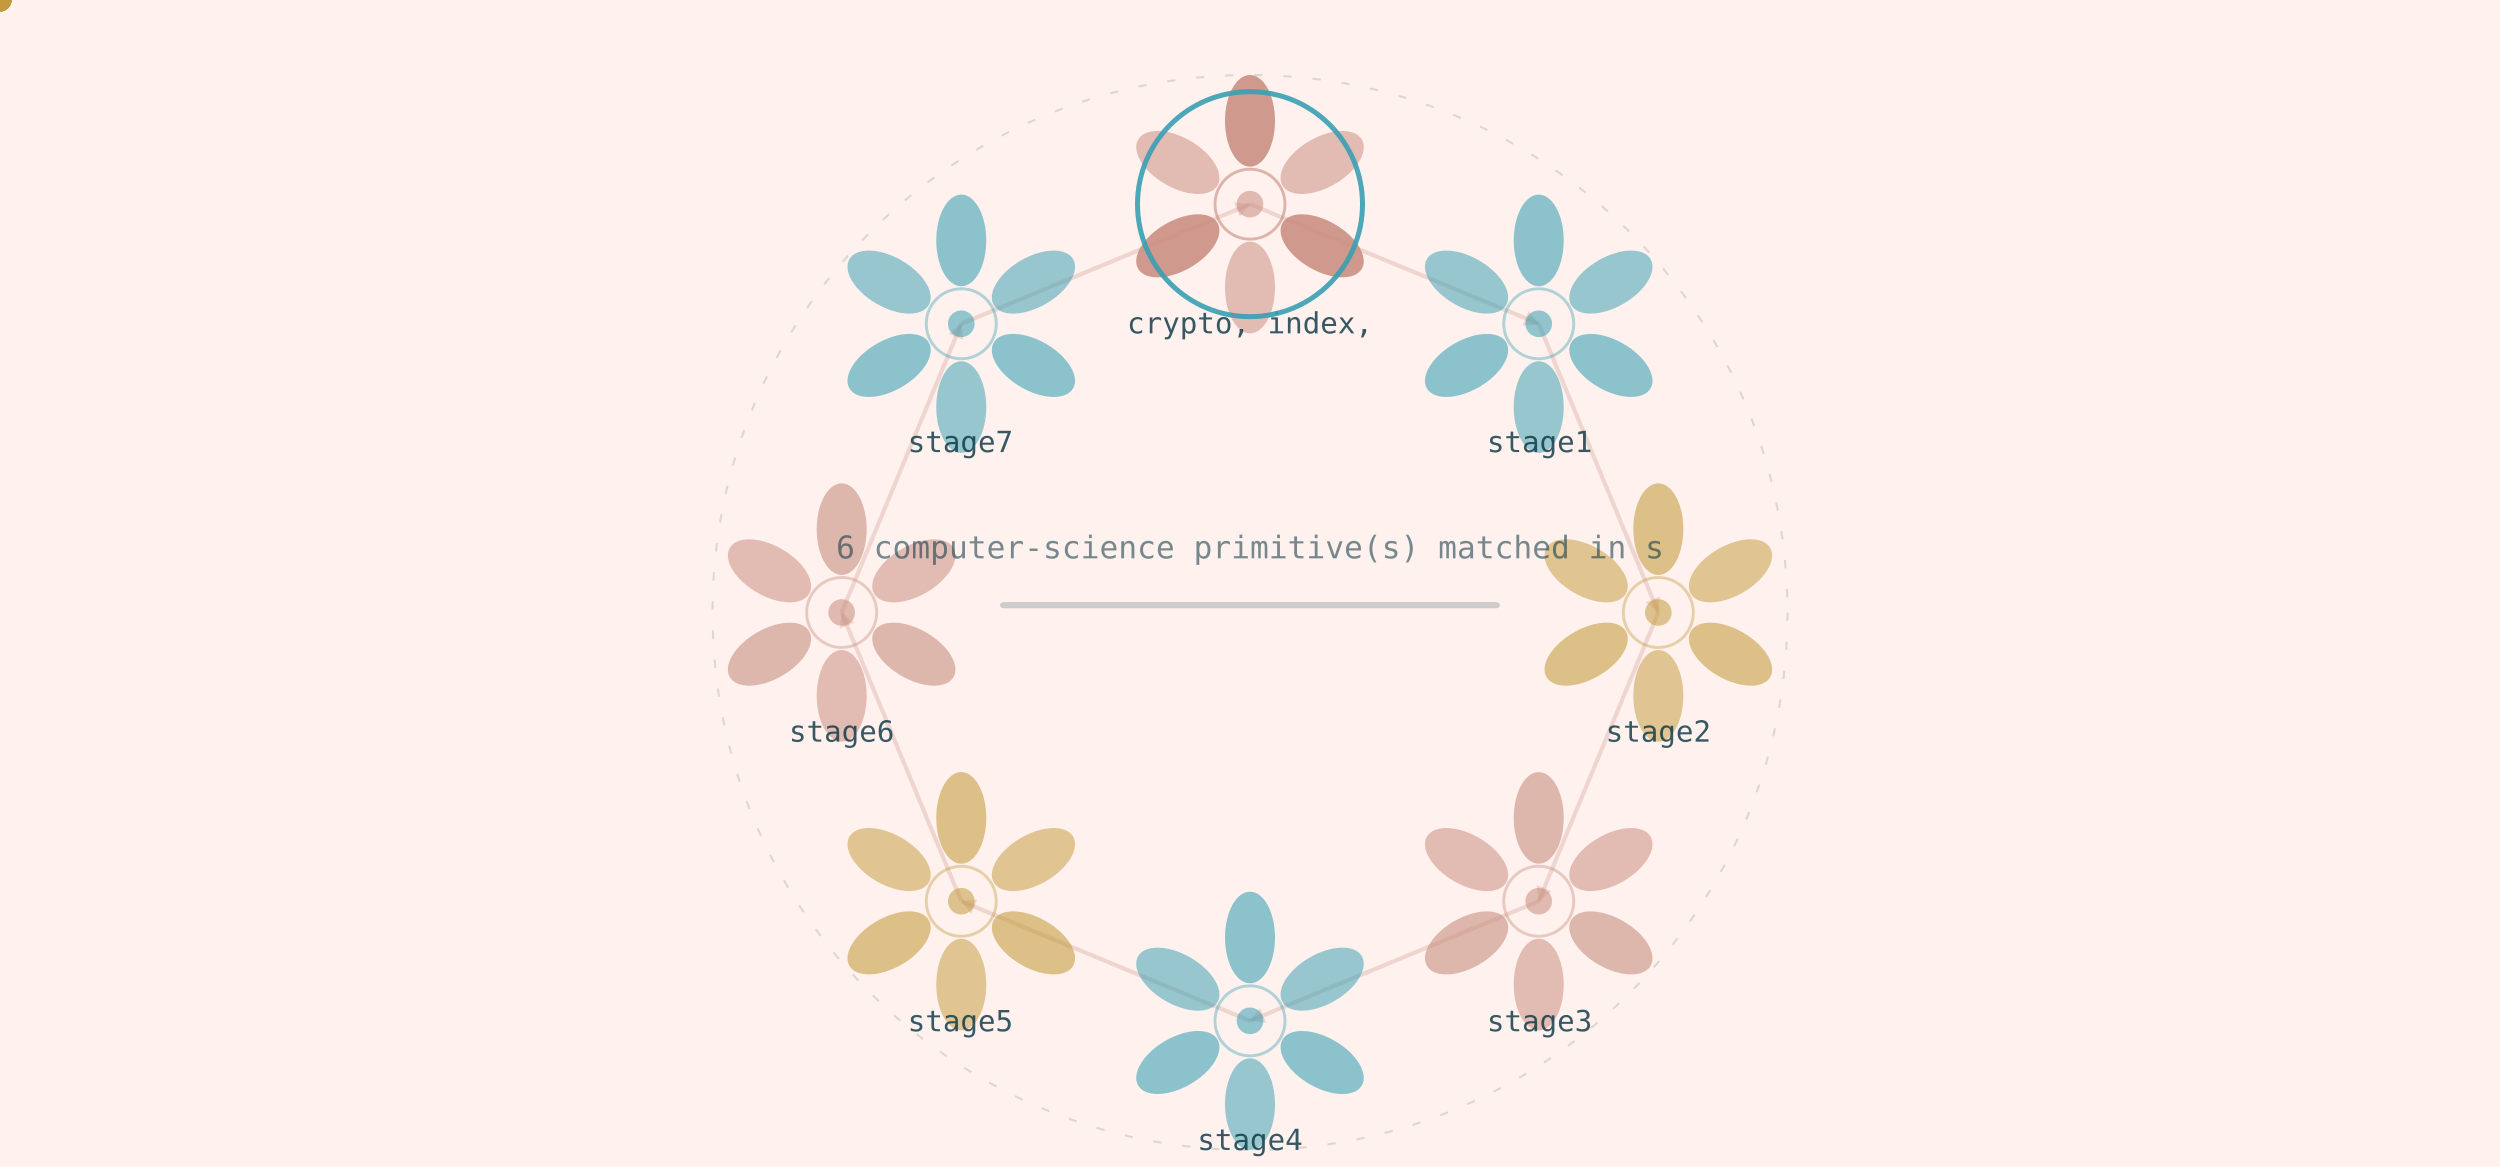
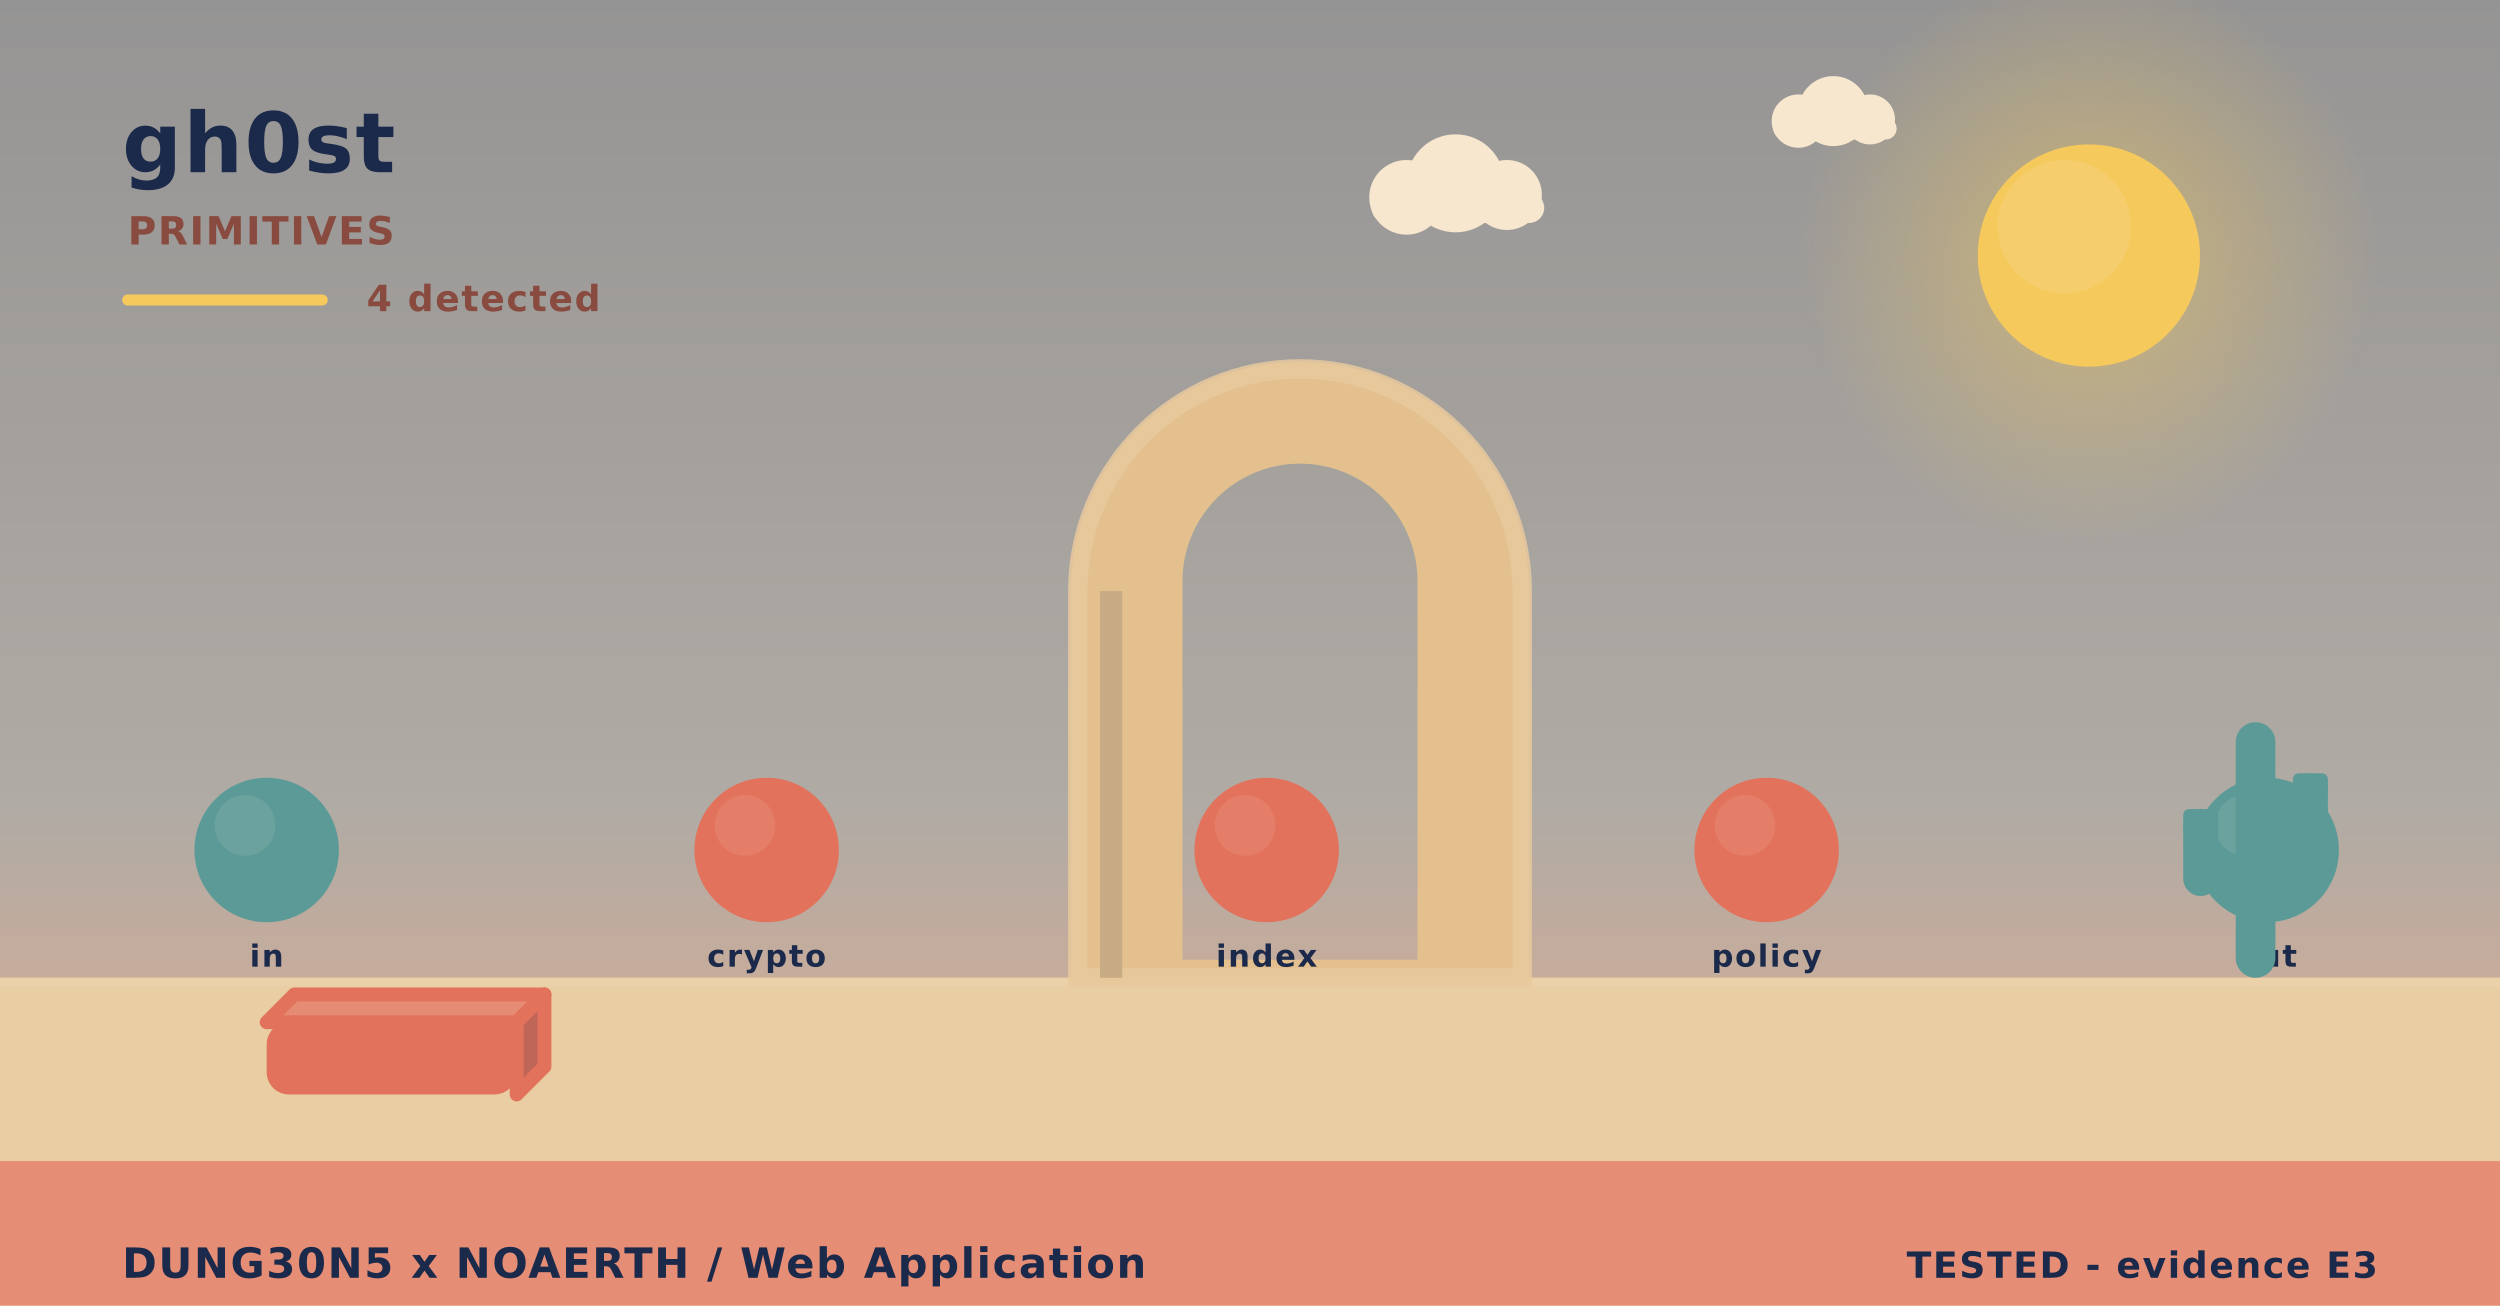
- <svg xmlns="http://www.w3.org/2000/svg" viewBox="0 0 1200 560" width="1200" height="560" role="img" aria-label="gh0st state machine">
-   <rect width="1200" height="560" fill="#fff1ed" />
-   <defs>
-     <linearGradient id="gs" x1="0" y1="0" x2="1" y2="1">
-       <stop offset="0%" stop-color="#c78c7e" />
-       <stop offset="100%" stop-color="#389eb2" />
-     </linearGradient>
-   </defs>
-   <circle cx="600.00" cy="294.00" r="258.00" fill="none" stroke="rgba(6,50,65,0.140)" stroke-width="1.00" opacity="1.00" stroke-dasharray="4 10" />
-   <line x1="600.00" y1="98.00" x2="738.59" y2="155.41" stroke="rgba(199,140,126,0.500)" stroke-width="2.00" opacity="0.55" />
-   <polygon points="738.59,155.41 733.76,149.29 730.86,156.32" fill="rgba(199,140,126,0.500)" opacity="0.55" />
-   <g opacity="0.9">
-     <circle cx="0.00" cy="0.00" r="5.50" fill="#c29b3e" opacity="1.00" />
-     <animateTransform attributeName="transform" type="translate" values="600.00,98.00 738.59,155.41" dur="7.45s" begin="0.0s" repeatCount="indefinite" />
-     <animateTransform attributeName="transform" type="translate" values="738.59,155.41 600.00,98.00" dur="7.45s" begin="3.725s" repeatCount="indefinite" />
+ <svg xmlns="http://www.w3.org/2000/svg" width="900" height="470" viewBox="0 0 900 470" role="img" aria-label="gh0st - how it behaves">
+   <linearGradient id="skys" x1="0" y1="0" x2="0" y2="1">
+     <stop offset="0" stop-color="#959494" />
+     <stop offset="0.62" stop-color="#b0aba4" />
+     <stop offset="1" stop-color="#f3ad8a" />
+   </linearGradient>
+   <rect width="900" height="470" fill="url(#skys)" />
+   <radialGradient id="suns">
+     <stop offset="0.35" stop-color="#f5c95c" stop-opacity="0.34" />
+     <stop offset="1" stop-color="#f5c95c" stop-opacity="0" />
+   </radialGradient>
+   <circle cx="752" cy="92" r="104" fill="url(#suns)" />
+   <circle cx="752" cy="92" r="40" fill="#f5c95c" />
+   <circle cx="743.2" cy="81.6" r="24" fill="#f5d27e" opacity="0.5" />
+   <g>
+     <circle cx="524" cy="66" r="17.64" fill="#f6e7ce" />
+     <circle cx="506.36" cy="71.04" r="13.44" fill="#f6e7ce" />
+     <circle cx="542.48" cy="70.2" r="12.6" fill="#f6e7ce" />
+     <rect x="493.76" y="69.36" width="62.16" height="10.92" rx="5.46" fill="#f6e7ce" />
+     <animateTransform attributeName="transform" type="translate" values="0 0;24 0;0 0" dur="36s" begin="0s" repeatCount="indefinite" />
  </g>
-   <line x1="738.59" y1="155.41" x2="796.00" y2="294.00" stroke="rgba(199,140,126,0.500)" stroke-width="2.00" opacity="0.55" />
-   <polygon points="796.00,294.00 796.91,286.26 789.89,289.17" fill="rgba(199,140,126,0.500)" opacity="0.55" />
-   <g opacity="0.9">
-     <circle cx="0.00" cy="0.00" r="5.50" fill="#c29b3e" opacity="1.00" />
-     <animateTransform attributeName="transform" type="translate" values="738.59,155.41 796.00,294.00" dur="7.45s" begin="0.931s" repeatCount="indefinite" />
-     <animateTransform attributeName="transform" type="translate" values="796.00,294.00 738.59,155.41" dur="7.45s" begin="4.656s" repeatCount="indefinite" />
+   <g>
+     <circle cx="660" cy="40" r="12.6" fill="#f6e7ce" />
+     <circle cx="647.4" cy="43.6" r="9.6" fill="#f6e7ce" />
+     <circle cx="673.2" cy="43" r="9" fill="#f6e7ce" />
+     <rect x="638.4" y="42.4" width="44.4" height="7.8" rx="3.9" fill="#f6e7ce" />
+     <animateTransform attributeName="transform" type="translate" values="0 0;-18 0;0 0" dur="46s" begin="3s" repeatCount="indefinite" />
  </g>
-   <line x1="796.00" y1="294.00" x2="738.59" y2="432.59" stroke="rgba(199,140,126,0.500)" stroke-width="2.00" opacity="0.55" />
-   <polygon points="738.59,432.59 744.71,427.76 737.68,424.86" fill="rgba(199,140,126,0.500)" opacity="0.55" />
-   <g opacity="0.9">
-     <circle cx="0.00" cy="0.00" r="5.50" fill="#c29b3e" opacity="1.00" />
-     <animateTransform attributeName="transform" type="translate" values="796.00,294.00 738.59,432.59" dur="7.45s" begin="1.863s" repeatCount="indefinite" />
-     <animateTransform attributeName="transform" type="translate" values="738.59,432.59 796.00,294.00" dur="7.45s" begin="5.588s" repeatCount="indefinite" />
+   <rect x="0" y="352" width="900" height="118" fill="#e9cda3" />
+   <rect x="0" y="352" width="900" height="3" fill="#ebd1a9" />
+   <text x="44" y="62" font-family="Verdana,DejaVu Sans,sans-serif" font-size="30" font-weight="700" letter-spacing="0.6" fill="#1b2a4a" text-anchor="start">gh0st</text>
+   <text x="46" y="88" font-family="Verdana,DejaVu Sans,sans-serif" font-size="14" font-weight="700" letter-spacing="0.6" fill="#894b3f" text-anchor="start">PRIMITIVES</text>
+   <rect x="44" y="106" width="74" height="4" rx="2" fill="#f5c95c" />
+   <text x="132" y="112" font-family="Verdana,DejaVu Sans,sans-serif" font-size="13" font-weight="700" letter-spacing="0.6" fill="#894b3f" text-anchor="start">4 detected</text>
+   <path d="M388,352 L388,212.8 A80,80 0 0 1 548,212.8 L548,352 Z M423.2,348 L423.2,209.22 A44.8,44.8 0 0 1 512.8,209.22 L512.8,348 Z" fill="#e3c08d" fill-rule="evenodd" stroke="#e3c08d" stroke-width="5" stroke-linejoin="round" />
+   <path d="M388,352 L388,212.8 A80,80 0 0 1 548,212.8 L548,352 Z" fill="none" stroke="#e8c99d" stroke-width="7" stroke-linecap="round" opacity="0.85" />
+   <rect x="396" y="212.8" width="8" height="139.2" fill="#c7ab84" />
+   <circle cx="96" cy="306" r="26" fill="#5b9a97" />
+   <circle cx="88.2" cy="297.16" r="10.92" fill="#7aa9a2" opacity="0.55" />
+   <text x="96" y="348" font-family="Verdana,DejaVu Sans,sans-serif" font-size="11" font-weight="700" letter-spacing="0.6" fill="#1b2a4a" text-anchor="middle">in</text>
+   <g>
+     <circle cx="276" cy="306" r="26" fill="#e2725b" />
+     <circle cx="268.2" cy="297.16" r="10.92" fill="#e68972" opacity="0.55" />
+     <animate attributeName="opacity" values="0.8;1;0.8" dur="4.6s" begin="0s" repeatCount="indefinite" />
  </g>
-   <line x1="738.59" y1="432.59" x2="600.00" y2="490.00" stroke="rgba(199,140,126,0.500)" stroke-width="2.00" opacity="0.55" />
-   <polygon points="600.00,490.00 607.74,490.91 604.83,483.89" fill="rgba(199,140,126,0.500)" opacity="0.55" />
-   <g opacity="0.9">
-     <circle cx="0.00" cy="0.00" r="5.50" fill="#c29b3e" opacity="1.00" />
-     <animateTransform attributeName="transform" type="translate" values="738.59,432.59 600.00,490.00" dur="7.45s" begin="2.794s" repeatCount="indefinite" />
-     <animateTransform attributeName="transform" type="translate" values="600.00,490.00 738.59,432.59" dur="7.45s" begin="6.519s" repeatCount="indefinite" />
+   <text x="276" y="348" font-family="Verdana,DejaVu Sans,sans-serif" font-size="11" font-weight="700" letter-spacing="0.6" fill="#1b2a4a" text-anchor="middle">crypto</text>
+   <g>
+     <circle cx="456" cy="306" r="26" fill="#e2725b" />
+     <circle cx="448.2" cy="297.16" r="10.92" fill="#e68972" opacity="0.55" />
+     <animate attributeName="opacity" values="0.8;1;0.8" dur="5.2s" begin="0s" repeatCount="indefinite" />
  </g>
-   <line x1="600.00" y1="490.00" x2="461.41" y2="432.59" stroke="rgba(199,140,126,0.500)" stroke-width="2.00" opacity="0.55" />
-   <polygon points="461.41,432.59 466.24,438.71 469.14,431.68" fill="rgba(199,140,126,0.500)" opacity="0.55" />
-   <g opacity="0.9">
-     <circle cx="0.00" cy="0.00" r="5.50" fill="#c29b3e" opacity="1.00" />
-     <animateTransform attributeName="transform" type="translate" values="600.00,490.00 461.41,432.59" dur="7.45s" begin="3.725s" repeatCount="indefinite" />
-     <animateTransform attributeName="transform" type="translate" values="461.41,432.59 600.00,490.00" dur="7.45s" begin="7.45s" repeatCount="indefinite" />
+   <text x="456" y="348" font-family="Verdana,DejaVu Sans,sans-serif" font-size="11" font-weight="700" letter-spacing="0.6" fill="#1b2a4a" text-anchor="middle">index</text>
+   <g>
+     <circle cx="636" cy="306" r="26" fill="#e2725b" />
+     <circle cx="628.2" cy="297.16" r="10.92" fill="#e68972" opacity="0.55" />
+     <animate attributeName="opacity" values="0.8;1;0.8" dur="5.8s" begin="0s" repeatCount="indefinite" />
  </g>
-   <line x1="461.41" y1="432.59" x2="404.00" y2="294.00" stroke="rgba(199,140,126,0.500)" stroke-width="2.00" opacity="0.55" />
-   <polygon points="404.00,294.00 403.09,301.74 410.11,298.83" fill="rgba(199,140,126,0.500)" opacity="0.55" />
-   <g opacity="0.9">
-     <circle cx="0.00" cy="0.00" r="5.50" fill="#c29b3e" opacity="1.00" />
-     <animateTransform attributeName="transform" type="translate" values="461.41,432.59 404.00,294.00" dur="7.45s" begin="4.656s" repeatCount="indefinite" />
-     <animateTransform attributeName="transform" type="translate" values="404.00,294.00 461.41,432.59" dur="7.45s" begin="8.381s" repeatCount="indefinite" />
-   </g>
-   <line x1="404.00" y1="294.00" x2="461.41" y2="155.41" stroke="rgba(199,140,126,0.500)" stroke-width="2.00" opacity="0.55" />
-   <polygon points="461.41,155.41 455.29,160.24 462.32,163.14" fill="rgba(199,140,126,0.500)" opacity="0.55" />
-   <g opacity="0.9">
-     <circle cx="0.00" cy="0.00" r="5.50" fill="#c29b3e" opacity="1.00" />
-     <animateTransform attributeName="transform" type="translate" values="404.00,294.00 461.41,155.41" dur="7.45s" begin="5.588s" repeatCount="indefinite" />
-     <animateTransform attributeName="transform" type="translate" values="461.41,155.41 404.00,294.00" dur="7.45s" begin="9.312s" repeatCount="indefinite" />
-   </g>
-   <line x1="461.41" y1="155.41" x2="600.00" y2="98.00" stroke="rgba(199,140,126,0.500)" stroke-width="2.00" opacity="0.55" />
-   <polygon points="600.00,98.00 592.26,97.09 595.17,104.11" fill="rgba(199,140,126,0.500)" opacity="0.55" />
-   <g opacity="0.9">
-     <circle cx="0.00" cy="0.00" r="5.50" fill="#c29b3e" opacity="1.00" />
-     <animateTransform attributeName="transform" type="translate" values="461.41,155.41 600.00,98.00" dur="7.45s" begin="6.519s" repeatCount="indefinite" />
-     <animateTransform attributeName="transform" type="translate" values="600.00,98.00 461.41,155.41" dur="7.45s" begin="10.244s" repeatCount="indefinite" />
-   </g>
-   <ellipse cx="600.00" cy="58.00" rx="12.00" ry="22.00" fill="rgba(199,140,126,0.900)" opacity="0.95" transform="rotate(0.0 600.00 58.00)" />
-   <ellipse cx="634.64" cy="78.00" rx="12.00" ry="22.00" fill="rgba(199,140,126,0.550)" opacity="0.95" transform="rotate(60.0 634.64 78.00)" />
-   <ellipse cx="634.64" cy="118.00" rx="12.00" ry="22.00" fill="rgba(199,140,126,0.900)" opacity="0.95" transform="rotate(120.0 634.64 118.00)" />
-   <ellipse cx="600.00" cy="138.00" rx="12.00" ry="22.00" fill="rgba(199,140,126,0.550)" opacity="0.95" transform="rotate(180.0 600.00 138.00)" />
-   <ellipse cx="565.36" cy="118.00" rx="12.00" ry="22.00" fill="rgba(199,140,126,0.900)" opacity="0.95" transform="rotate(240.0 565.36 118.00)" />
-   <ellipse cx="565.36" cy="78.00" rx="12.00" ry="22.00" fill="rgba(199,140,126,0.550)" opacity="0.95" transform="rotate(300.0 565.36 78.00)" />
-   <circle cx="600.00" cy="98.00" r="16.80" fill="none" stroke="rgba(199,140,126,0.900)" stroke-width="1.40" opacity="0.66" />
-   <circle cx="600.00" cy="98.00" r="6.40" fill="rgba(199,140,126,0.550)" opacity="1.00" />
-   <text x="600" y="160" font-family="ui-monospace,Menlo,monospace" font-size="14" fill="rgba(6,50,65,0.800)" text-anchor="middle">crypto, index,</text>
-   <g>
-     <circle cx="600.00" cy="98.00" r="54.00" fill="none" stroke="#389eb2" stroke-width="2.40" opacity="0.90" />
-     <animate attributeName="opacity" values="0.25;1.0;0.25" dur="14.9s" begin="0.0s" repeatCount="indefinite" />
-   </g>
-   <ellipse cx="738.59" cy="115.41" rx="12.00" ry="22.00" fill="rgba(56,158,178,0.600)" opacity="0.95" transform="rotate(0.0 738.59 115.41)" />
-   <ellipse cx="773.23" cy="135.41" rx="12.00" ry="22.00" fill="rgba(56,158,178,0.550)" opacity="0.95" transform="rotate(60.0 773.23 135.41)" />
-   <ellipse cx="773.23" cy="175.41" rx="12.00" ry="22.00" fill="rgba(56,158,178,0.600)" opacity="0.95" transform="rotate(120.0 773.23 175.41)" />
-   <ellipse cx="738.59" cy="195.41" rx="12.00" ry="22.00" fill="rgba(56,158,178,0.550)" opacity="0.95" transform="rotate(180.0 738.59 195.41)" />
-   <ellipse cx="703.95" cy="175.41" rx="12.00" ry="22.00" fill="rgba(56,158,178,0.600)" opacity="0.95" transform="rotate(240.0 703.95 175.41)" />
-   <ellipse cx="703.95" cy="135.41" rx="12.00" ry="22.00" fill="rgba(56,158,178,0.550)" opacity="0.95" transform="rotate(300.0 703.95 135.41)" />
-   <circle cx="738.59" cy="155.41" r="16.80" fill="none" stroke="rgba(56,158,178,0.600)" stroke-width="1.40" opacity="0.66" />
-   <circle cx="738.59" cy="155.41" r="6.40" fill="rgba(56,158,178,0.550)" opacity="1.00" />
-   <text x="739" y="217" font-family="ui-monospace,Menlo,monospace" font-size="14" fill="rgba(6,50,65,0.800)" text-anchor="middle">stage1</text>
-   <ellipse cx="796.00" cy="254.00" rx="12.00" ry="22.00" fill="rgba(194,155,62,0.600)" opacity="0.95" transform="rotate(0.0 796.00 254.00)" />
-   <ellipse cx="830.64" cy="274.00" rx="12.00" ry="22.00" fill="rgba(194,155,62,0.550)" opacity="0.95" transform="rotate(60.0 830.64 274.00)" />
-   <ellipse cx="830.64" cy="314.00" rx="12.00" ry="22.00" fill="rgba(194,155,62,0.600)" opacity="0.95" transform="rotate(120.0 830.64 314.00)" />
-   <ellipse cx="796.00" cy="334.00" rx="12.00" ry="22.00" fill="rgba(194,155,62,0.550)" opacity="0.95" transform="rotate(180.0 796.00 334.00)" />
-   <ellipse cx="761.36" cy="314.00" rx="12.00" ry="22.00" fill="rgba(194,155,62,0.600)" opacity="0.95" transform="rotate(240.0 761.36 314.00)" />
-   <ellipse cx="761.36" cy="274.00" rx="12.00" ry="22.00" fill="rgba(194,155,62,0.550)" opacity="0.95" transform="rotate(300.0 761.36 274.00)" />
-   <circle cx="796.00" cy="294.00" r="16.80" fill="none" stroke="rgba(194,155,62,0.600)" stroke-width="1.40" opacity="0.66" />
-   <circle cx="796.00" cy="294.00" r="6.40" fill="rgba(194,155,62,0.550)" opacity="1.00" />
-   <text x="796" y="356" font-family="ui-monospace,Menlo,monospace" font-size="14" fill="rgba(6,50,65,0.800)" text-anchor="middle">stage2</text>
-   <ellipse cx="738.59" cy="392.59" rx="12.00" ry="22.00" fill="rgba(199,140,126,0.600)" opacity="0.95" transform="rotate(0.0 738.59 392.59)" />
-   <ellipse cx="773.23" cy="412.59" rx="12.00" ry="22.00" fill="rgba(199,140,126,0.550)" opacity="0.95" transform="rotate(60.0 773.23 412.59)" />
-   <ellipse cx="773.23" cy="452.59" rx="12.00" ry="22.00" fill="rgba(199,140,126,0.600)" opacity="0.95" transform="rotate(120.0 773.23 452.59)" />
-   <ellipse cx="738.59" cy="472.59" rx="12.00" ry="22.00" fill="rgba(199,140,126,0.550)" opacity="0.95" transform="rotate(180.0 738.59 472.59)" />
-   <ellipse cx="703.95" cy="452.59" rx="12.00" ry="22.00" fill="rgba(199,140,126,0.600)" opacity="0.95" transform="rotate(240.0 703.95 452.59)" />
-   <ellipse cx="703.95" cy="412.59" rx="12.00" ry="22.00" fill="rgba(199,140,126,0.550)" opacity="0.95" transform="rotate(300.0 703.95 412.59)" />
-   <circle cx="738.59" cy="432.59" r="16.80" fill="none" stroke="rgba(199,140,126,0.600)" stroke-width="1.40" opacity="0.66" />
-   <circle cx="738.59" cy="432.59" r="6.40" fill="rgba(199,140,126,0.550)" opacity="1.00" />
-   <text x="739" y="495" font-family="ui-monospace,Menlo,monospace" font-size="14" fill="rgba(6,50,65,0.800)" text-anchor="middle">stage3</text>
-   <ellipse cx="600.00" cy="450.00" rx="12.00" ry="22.00" fill="rgba(56,158,178,0.600)" opacity="0.95" transform="rotate(0.0 600.00 450.00)" />
-   <ellipse cx="634.64" cy="470.00" rx="12.00" ry="22.00" fill="rgba(56,158,178,0.550)" opacity="0.95" transform="rotate(60.0 634.64 470.00)" />
-   <ellipse cx="634.64" cy="510.00" rx="12.00" ry="22.00" fill="rgba(56,158,178,0.600)" opacity="0.95" transform="rotate(120.0 634.64 510.00)" />
-   <ellipse cx="600.00" cy="530.00" rx="12.00" ry="22.00" fill="rgba(56,158,178,0.550)" opacity="0.95" transform="rotate(180.0 600.00 530.00)" />
-   <ellipse cx="565.36" cy="510.00" rx="12.00" ry="22.00" fill="rgba(56,158,178,0.600)" opacity="0.95" transform="rotate(240.0 565.36 510.00)" />
-   <ellipse cx="565.36" cy="470.00" rx="12.00" ry="22.00" fill="rgba(56,158,178,0.550)" opacity="0.95" transform="rotate(300.0 565.36 470.00)" />
-   <circle cx="600.00" cy="490.00" r="16.80" fill="none" stroke="rgba(56,158,178,0.600)" stroke-width="1.40" opacity="0.66" />
-   <circle cx="600.00" cy="490.00" r="6.40" fill="rgba(56,158,178,0.550)" opacity="1.00" />
-   <text x="600" y="552" font-family="ui-monospace,Menlo,monospace" font-size="14" fill="rgba(6,50,65,0.800)" text-anchor="middle">stage4</text>
-   <ellipse cx="461.41" cy="392.59" rx="12.00" ry="22.00" fill="rgba(194,155,62,0.600)" opacity="0.95" transform="rotate(0.0 461.41 392.59)" />
-   <ellipse cx="496.05" cy="412.59" rx="12.00" ry="22.00" fill="rgba(194,155,62,0.550)" opacity="0.95" transform="rotate(60.0 496.05 412.59)" />
-   <ellipse cx="496.05" cy="452.59" rx="12.00" ry="22.00" fill="rgba(194,155,62,0.600)" opacity="0.95" transform="rotate(120.0 496.05 452.59)" />
-   <ellipse cx="461.41" cy="472.59" rx="12.00" ry="22.00" fill="rgba(194,155,62,0.550)" opacity="0.95" transform="rotate(180.0 461.41 472.59)" />
-   <ellipse cx="426.77" cy="452.59" rx="12.00" ry="22.00" fill="rgba(194,155,62,0.600)" opacity="0.95" transform="rotate(240.0 426.77 452.59)" />
-   <ellipse cx="426.77" cy="412.59" rx="12.00" ry="22.00" fill="rgba(194,155,62,0.550)" opacity="0.95" transform="rotate(300.0 426.77 412.59)" />
-   <circle cx="461.41" cy="432.59" r="16.80" fill="none" stroke="rgba(194,155,62,0.600)" stroke-width="1.40" opacity="0.66" />
-   <circle cx="461.41" cy="432.59" r="6.40" fill="rgba(194,155,62,0.550)" opacity="1.00" />
-   <text x="461" y="495" font-family="ui-monospace,Menlo,monospace" font-size="14" fill="rgba(6,50,65,0.800)" text-anchor="middle">stage5</text>
-   <ellipse cx="404.00" cy="254.00" rx="12.00" ry="22.00" fill="rgba(199,140,126,0.600)" opacity="0.95" transform="rotate(0.0 404.00 254.00)" />
-   <ellipse cx="438.64" cy="274.00" rx="12.00" ry="22.00" fill="rgba(199,140,126,0.550)" opacity="0.95" transform="rotate(60.0 438.64 274.00)" />
-   <ellipse cx="438.64" cy="314.00" rx="12.00" ry="22.00" fill="rgba(199,140,126,0.600)" opacity="0.95" transform="rotate(120.0 438.64 314.00)" />
-   <ellipse cx="404.00" cy="334.00" rx="12.00" ry="22.00" fill="rgba(199,140,126,0.550)" opacity="0.95" transform="rotate(180.0 404.00 334.00)" />
-   <ellipse cx="369.36" cy="314.00" rx="12.00" ry="22.00" fill="rgba(199,140,126,0.600)" opacity="0.95" transform="rotate(240.0 369.36 314.00)" />
-   <ellipse cx="369.36" cy="274.00" rx="12.00" ry="22.00" fill="rgba(199,140,126,0.550)" opacity="0.95" transform="rotate(300.0 369.36 274.00)" />
-   <circle cx="404.00" cy="294.00" r="16.80" fill="none" stroke="rgba(199,140,126,0.600)" stroke-width="1.40" opacity="0.66" />
-   <circle cx="404.00" cy="294.00" r="6.40" fill="rgba(199,140,126,0.550)" opacity="1.00" />
-   <text x="404" y="356" font-family="ui-monospace,Menlo,monospace" font-size="14" fill="rgba(6,50,65,0.800)" text-anchor="middle">stage6</text>
-   <ellipse cx="461.41" cy="115.41" rx="12.00" ry="22.00" fill="rgba(56,158,178,0.600)" opacity="0.95" transform="rotate(0.0 461.41 115.41)" />
-   <ellipse cx="496.05" cy="135.41" rx="12.00" ry="22.00" fill="rgba(56,158,178,0.550)" opacity="0.95" transform="rotate(60.0 496.05 135.41)" />
-   <ellipse cx="496.05" cy="175.41" rx="12.00" ry="22.00" fill="rgba(56,158,178,0.600)" opacity="0.95" transform="rotate(120.0 496.05 175.41)" />
-   <ellipse cx="461.41" cy="195.41" rx="12.00" ry="22.00" fill="rgba(56,158,178,0.550)" opacity="0.95" transform="rotate(180.0 461.41 195.41)" />
-   <ellipse cx="426.77" cy="175.41" rx="12.00" ry="22.00" fill="rgba(56,158,178,0.600)" opacity="0.95" transform="rotate(240.0 426.77 175.41)" />
-   <ellipse cx="426.77" cy="135.41" rx="12.00" ry="22.00" fill="rgba(56,158,178,0.550)" opacity="0.95" transform="rotate(300.0 426.77 135.41)" />
-   <circle cx="461.41" cy="155.41" r="16.80" fill="none" stroke="rgba(56,158,178,0.600)" stroke-width="1.40" opacity="0.66" />
-   <circle cx="461.41" cy="155.41" r="6.40" fill="rgba(56,158,178,0.550)" opacity="1.00" />
-   <text x="461" y="217" font-family="ui-monospace,Menlo,monospace" font-size="14" fill="rgba(6,50,65,0.800)" text-anchor="middle">stage7</text>
-   <rect x="480.00" y="289.00" width="240.00" height="3.00" rx="2.00" fill="rgba(6,50,65,0.200)" opacity="1.00" />
-   <text x="600" y="268" font-family="ui-monospace,Menlo,monospace" font-size="15" fill="rgba(6,50,65,0.550)" text-anchor="middle">6 computer-science primitive(s) matched in s</text>
+   <text x="636" y="348" font-family="Verdana,DejaVu Sans,sans-serif" font-size="11" font-weight="700" letter-spacing="0.6" fill="#1b2a4a" text-anchor="middle">policy</text>
+   <circle cx="816" cy="306" r="26" fill="#5b9a97" />
+   <circle cx="808.2" cy="297.16" r="10.92" fill="#7aa9a2" opacity="0.55" />
+   <text x="816" y="348" font-family="Verdana,DejaVu Sans,sans-serif" font-size="11" font-weight="700" letter-spacing="0.6" fill="#1b2a4a" text-anchor="middle">out</text>
+   <path d="M96,368 L186,368 L196,358 L106,358 Z" fill="#e68c74" stroke="#e2725b" stroke-width="5" stroke-linejoin="round" />
+   <path d="M186,368 L196,358 L196,384 L186,394 Z" fill="#c06658" stroke="#e2725b" stroke-width="5" stroke-linejoin="round" />
+   <rect x="96" y="368" width="90" height="26" rx="8" fill="#e2725b" />
+   <rect x="804.86" y="260" width="14.28" height="92" rx="7.14" fill="#5b9a97" />
+   <rect x="785.96" y="291.28" width="12.6" height="31.28" rx="6.3" fill="#5b9a97" />
+   <rect x="785.96" y="291.28" width="12.6" height="9.2" rx="2.1" fill="#5b9a97" />
+   <rect x="825.44" y="278.4" width="12.6" height="31.28" rx="6.3" fill="#5b9a97" />
+   <rect x="825.44" y="278.4" width="12.6" height="9.2" rx="2.1" fill="#5b9a97" />
+   <rect x="0" y="418" width="900" height="52" rx="0" fill="#e68972" opacity="0.94" />
+   <text x="44" y="460" font-family="Verdana,DejaVu Sans,sans-serif" font-size="15" font-weight="700" letter-spacing="0.6" fill="#1b2a4a" text-anchor="start">DUNG30N5 x NOAERTH  /  Web Application</text>
+   <text x="856" y="460" font-family="Verdana,DejaVu Sans,sans-serif" font-size="13" font-weight="700" letter-spacing="0.6" fill="#1b2a4a" text-anchor="end">TESTED  -  evidence E3</text>
</svg>
